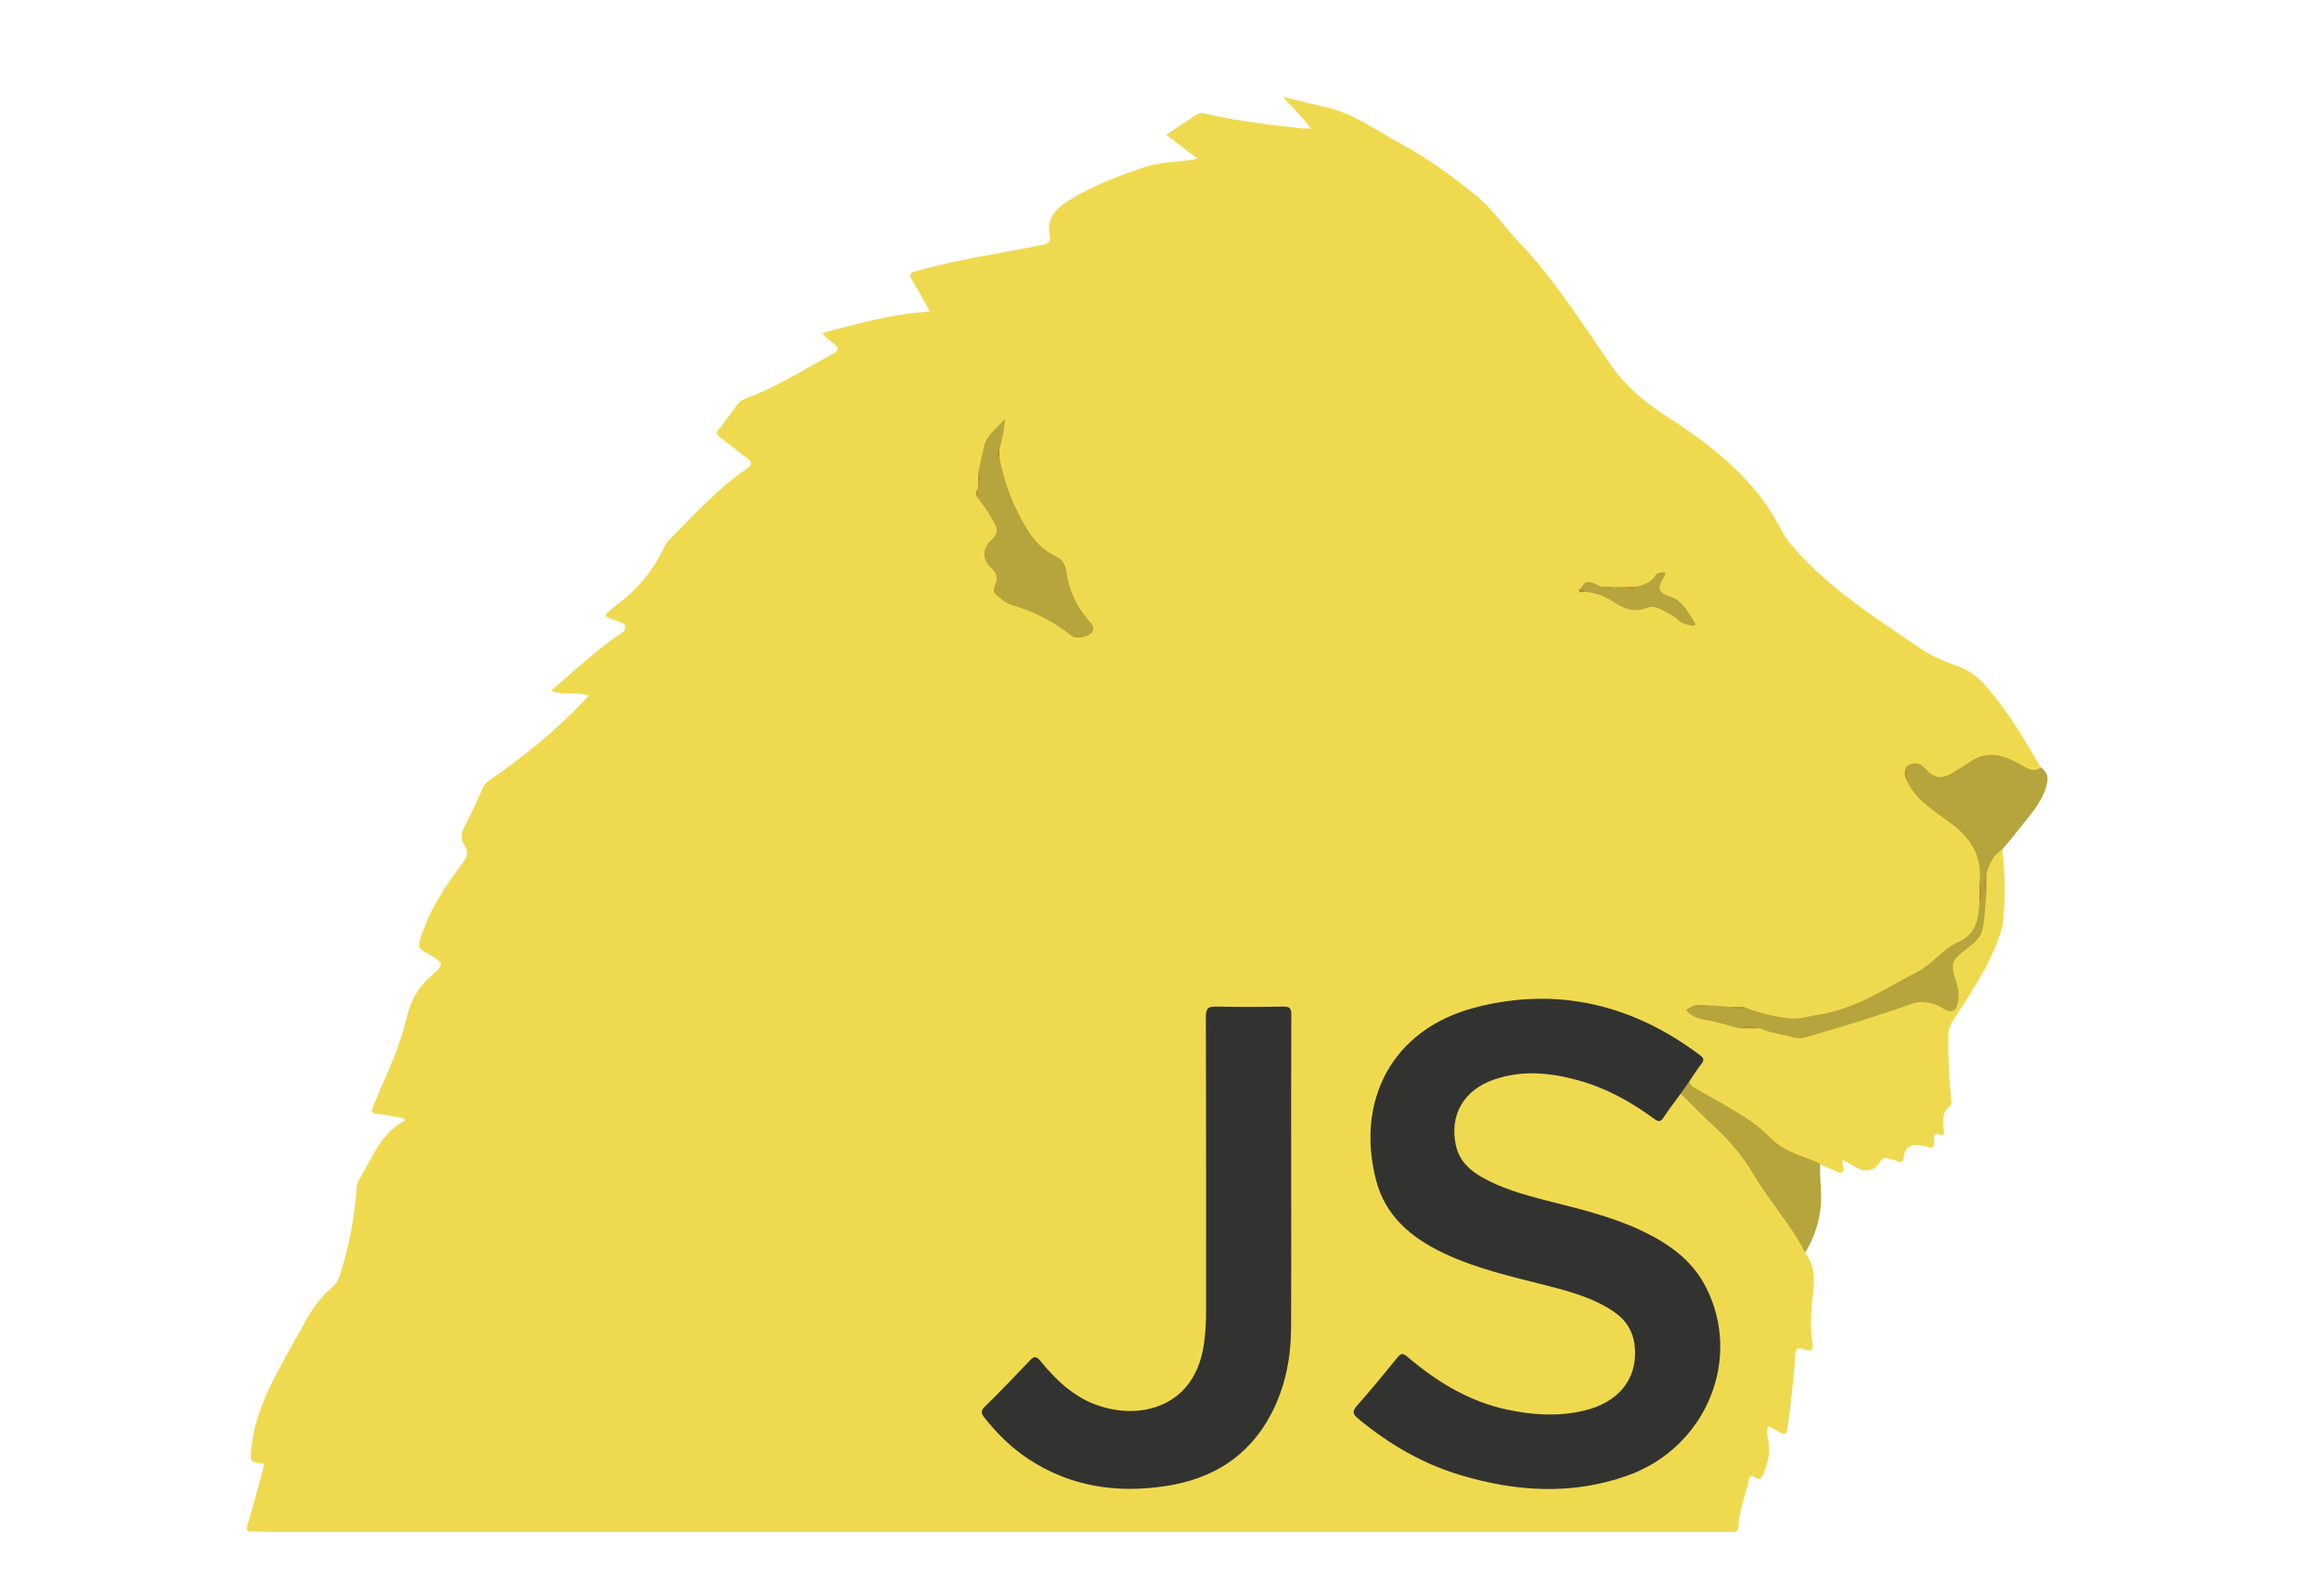
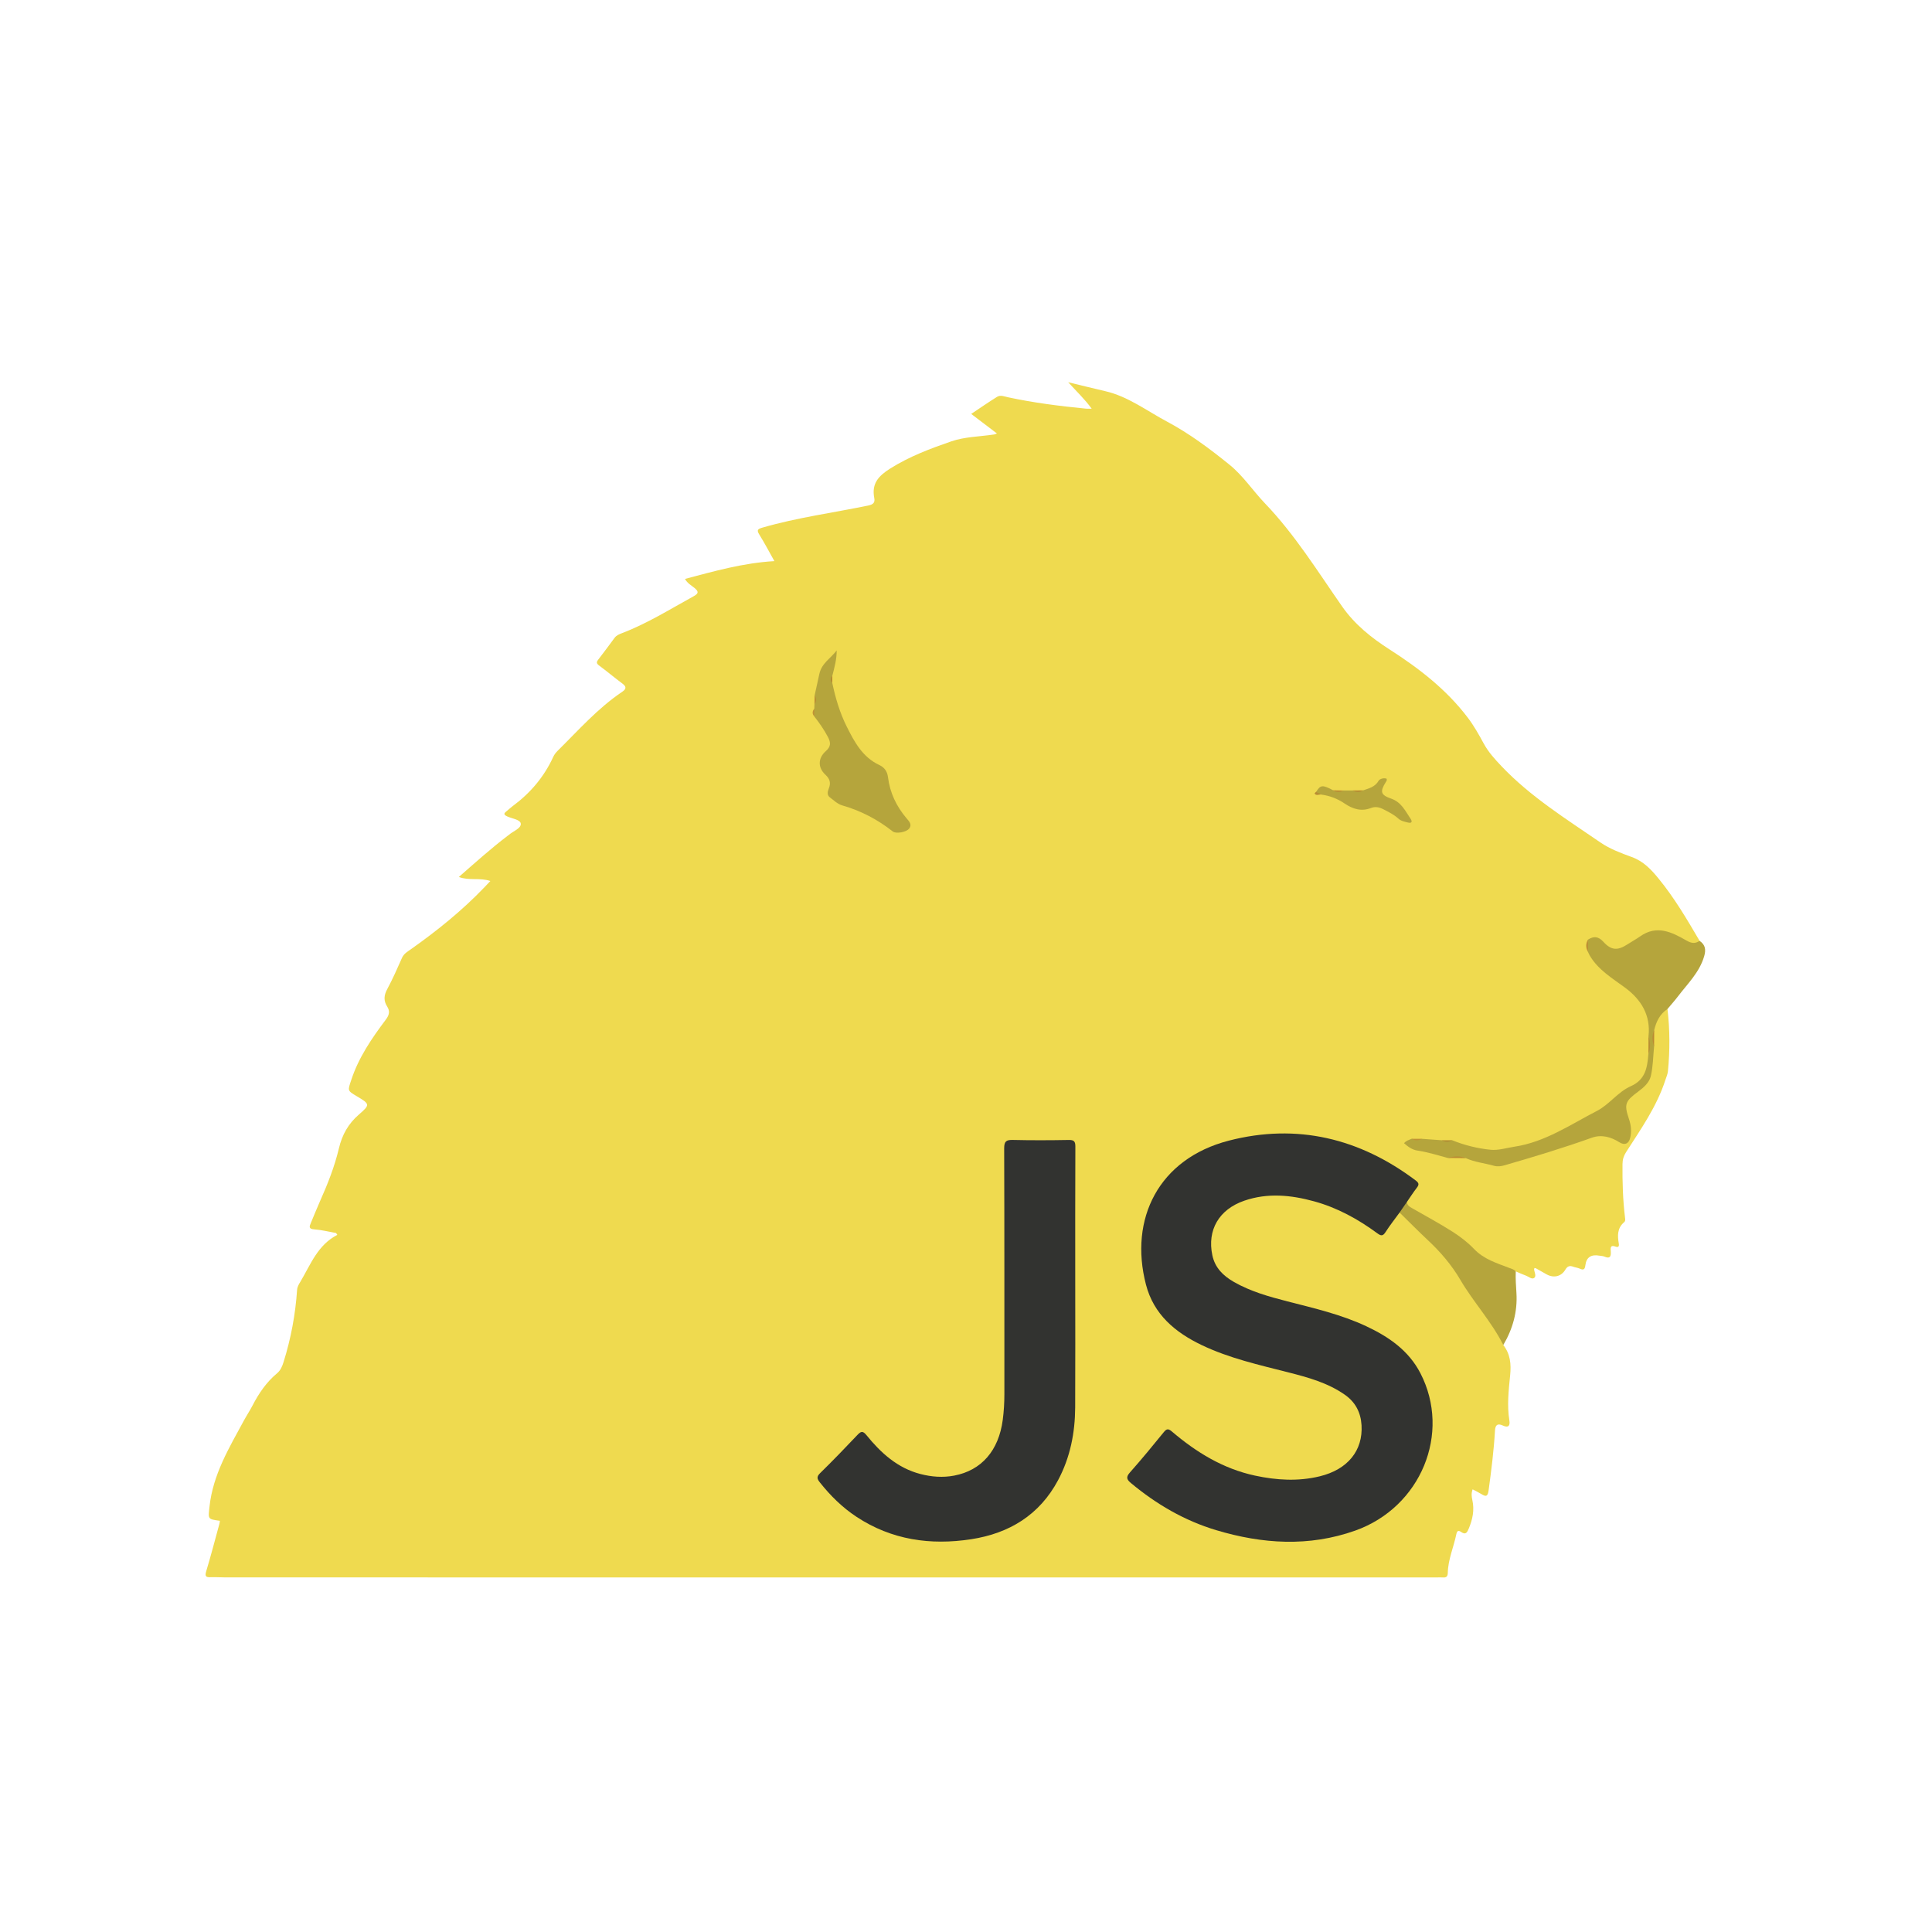
- <svg xmlns="http://www.w3.org/2000/svg" version="1.1" id="Calque_1" x="0px" y="0px" width="1281px" height="881px" viewBox="0 0 1281 881" enable-background="new 0 0 1281 881" xml:space="preserve">
+ <svg xmlns="http://www.w3.org/2000/svg" version="1.1" id="Calque_1" x="0px" y="0px" width="1281px" height="1281px" viewBox="0 0 1281 881" enable-background="new 0 0 1281 881" xml:space="preserve">
  <g>
    <path fill-rule="evenodd" clip-rule="evenodd" fill="#EFDA4F" d="M996.749,691.789c4.653,6.023,5.309,12.567,4.539,20.153   c-0.999,9.851-2.122,19.868-0.515,29.848c0.585,3.628-0.685,5.082-4.381,3.381c-3.419-1.573-4.939-0.407-5.153,3.354   c-0.754,13.271-2.438,26.439-4.223,39.609c-0.566,4.183-1.724,4.419-4.836,2.479c-1.804-1.125-3.743-2.031-5.765-3.113   c-0.98,2.586-0.673,4.945-0.189,7.102c1.489,6.651,0.171,12.822-2.383,18.941c-1.037,2.486-2.014,4.317-4.957,2.279   c-1.896-1.313-2.798-0.901-3.281,1.448c-1.762,8.581-5.485,16.743-5.658,25.653c-0.05,2.537-1.125,3.169-3.336,2.991   c-1.159-0.094-2.332-0.014-3.497-0.014c-267.772,0-535.544,0.001-803.316-0.008c-3.33,0-6.665-0.252-9.989-0.137   c-2.991,0.104-4.183-0.313-3.104-3.878c3.17-10.476,5.91-21.082,8.802-31.643c0.165-0.604,0.188-1.247,0.278-1.874   c-8.256-1.132-7.783-1.08-6.858-9.559c2.306-21.151,12.987-38.834,22.782-56.918c1.822-3.362,3.961-6.559,5.718-9.953   c4.169-8.05,9.17-15.449,16.193-21.304c2.423-2.021,3.492-4.646,4.408-7.576c4.876-15.601,7.859-31.542,8.958-47.837   c0.144-2.132,1.239-3.791,2.241-5.474c6.756-11.351,11.401-24.282,24.448-30.969c-0.284-0.409-0.569-0.817-0.854-1.227   c-4.791-0.843-9.555-2.081-14.38-2.405c-3.981-0.268-3.323-1.948-2.287-4.381c2.02-4.739,3.893-9.544,5.997-14.245   c5.096-11.39,9.693-22.995,12.567-35.125c2.144-9.045,6.218-16.338,13.347-22.485c7.518-6.481,7.146-6.913-1.496-12.052   c-6.44-3.83-5.999-3.686-3.658-10.817c4.912-14.967,13.646-27.66,22.941-40.033c2.226-2.962,2.843-5.533,0.887-8.58   c-2.493-3.887-2.21-7.453-0.009-11.549c3.615-6.728,6.722-13.74,9.803-20.739c1.26-2.862,3.747-4.206,5.993-5.794   c17.437-12.335,33.999-25.692,48.789-41.158c1.13-1.182,2.247-2.377,3.807-4.029c-6.986-2.393-14.026-0.073-20.891-2.68   c10.828-9.489,21.299-18.904,32.528-27.439c0.132-0.101,0.3-0.159,0.419-0.271c2.788-2.597,8.163-4.307,8.133-7.438   c-0.027-2.892-5.734-3.502-8.961-4.979c-3.061-1.402-1.911-2.324-0.247-3.676c1.292-1.048,2.501-2.208,3.838-3.194   c11.719-8.651,20.848-19.409,26.922-32.715c0.673-1.476,1.763-2.85,2.926-4c13.729-13.56,26.533-28.141,42.7-39.025   c2.801-1.885,3.026-3.394,0.161-5.52c-5.211-3.868-10.168-8.077-15.39-11.93c-1.805-1.333-1.907-2.239-0.601-3.925   c3.67-4.735,7.233-9.555,10.785-14.381c1.267-1.721,3.09-2.457,4.959-3.169c16.716-6.365,31.816-15.854,47.403-24.412   c3.148-1.728,3.818-2.981,0.721-5.521c-2.111-1.732-4.726-3.054-6.355-6.037c19.426-5.115,38.502-10.579,59.284-11.795   c-3.556-6.319-6.531-12.029-9.923-17.478c-1.975-3.171-1.238-3.798,2.159-4.781c22.997-6.652,46.719-9.777,70.083-14.616   c3.281-0.68,4.465-2.024,3.905-4.916c-1.853-9.563,2.658-14.63,10.638-19.642c12.722-7.992,26.54-13.17,40.424-17.966   c8.936-3.087,18.919-3.143,28.429-4.573c0.418-0.062,0.811-0.289,1.836-0.67c-5.759-4.374-11.136-8.456-17.057-12.952   c5.937-3.95,11.464-7.806,17.186-11.348c2.252-1.393,4.915-0.188,7.263,0.316c17.065,3.663,34.34,5.839,51.686,7.546   c0.984,0.097,1.988,0.013,3.744,0.013c-4.525-6.237-9.756-11.16-15.58-17.55c9.108,2.206,16.759,4.145,24.45,5.903   c15.262,3.489,27.539,13,40.984,20.155c14.909,7.933,28.374,18.015,41.448,28.571c9.105,7.351,15.563,17.314,23.621,25.723   c19.817,20.68,34.828,44.959,51.099,68.276c8.392,12.028,19.471,20.856,31.537,28.591c19.559,12.538,37.75,26.605,51.871,45.268   c3.995,5.279,7.295,11.137,10.454,16.978c3.137,5.8,7.428,10.483,11.926,15.216c19.236,20.236,42.776,34.864,65.514,50.484   c6.209,4.266,13.596,7.043,20.756,9.64c7.763,2.815,12.821,8.213,17.858,14.368c10.496,12.827,18.808,27.004,27.136,41.21   c-1.951,3.188-4.476,3.518-7.624,1.723c-2.452-1.399-5.297-2.183-7.587-3.766c-9.602-6.64-18.247-2.902-26.846,2.103   c-1.58,0.919-3.059,2.008-4.584,3.02c-7.181,4.764-11.208,4.6-17.736-1.15c-2.574-2.27-4.94-4.05-8.285-1.646   c-1.886,2.173-1.137,4.467-0.313,6.762c5.083,8.704,12.376,15.122,20.771,20.486c9.903,6.329,16.989,14.686,19.476,26.61   c0.715,3.427,0.129,6.592,0.072,9.884c-0.022,3.441,0.021,6.88-0.007,10.315c0.015,0.663-0.013,1.329-0.096,1.991   c-1.817,14.471-1.812,14.479-14.271,22.195c-1.846,1.144-3.715,2.283-5.299,3.742c-15.362,14.146-34.265,22.288-52.942,30.561   c-14.355,6.358-29.69,8.31-45.31,5.119c-4.876-0.995-9.43-3.265-14.316-4.357c-2.122-0.175-4.241-0.127-6.364-0.031   c-4.187,0.287-8.238-1.067-12.403-0.984c-2.079-0.127-4.162-0.132-6.237,0.002c-1.065,0.323-2.533,0.242-2.754,1.65   c-0.183,1.164,1.07,1.54,1.894,2.036c0.997,0.603,2.07,1.109,3.218,1.297c7.382,1.207,14.474,3.633,21.791,5.131   c3.447,0.2,6.901-0.12,10.338,0.245c14.395,5.526,28.435,5.488,43.063-0.314c12.468-4.946,25.779-7.751,38.309-12.732   c7.25-2.882,14.045-1.183,20.676,1.738c4.025,1.773,5.137,1.407,6.176-2.941c0.983-4.118-0.216-7.895-1.539-11.684   c-2.454-7.028-1.331-11.99,4.69-16.172c7.874-5.467,12.169-12.458,11.768-22.202c-0.122-2.973,1.103-5.879,0.873-8.905   c0.078-3.269-0.122-6.54,0.159-9.802c1.033-4.613,1.806-9.351,5.777-12.626c1.234-1.018,2.264-2.432,4.174-2.102   c1.613,13.743,1.652,27.492,0.297,41.262c-0.202,2.051-1.051,3.809-1.656,5.69c-5.672,17.632-16.242,32.602-26.094,47.953   c-1.589,2.477-2.347,4.927-2.375,7.896c-0.11,11.806,0.231,23.578,1.646,35.305c0.145,1.194,0.428,2.422-0.568,3.264   c-4.613,3.899-4.435,8.977-3.534,14.194c0.338,1.957-0.422,2.642-2.098,2.004c-3.84-1.464-3.335,1.238-3.206,3.316   c0.202,3.242-0.549,4.885-4.162,3.314c-1.034-0.45-2.269-0.441-3.411-0.646c-5.406-0.969-8.628,1.034-9.273,6.298   c-0.346,2.824-1.188,3.467-3.74,2.308c-1.341-0.609-2.888-0.748-4.281-1.263c-2.338-0.864-3.854-0.461-5.241,1.902   c-2.747,4.676-7.831,5.776-12.538,3.108c-2.311-1.311-4.616-2.632-6.938-3.926c-0.277-0.154-0.635-0.165-0.962-0.241   c-0.114,0.289-0.333,0.587-0.31,0.864c0.167,1.943,1.656,4.42,0.11,5.678c-1.532,1.247-3.589-0.78-5.383-1.434   c-2.334-0.849-4.594-1.898-6.887-2.861c-9.747-2.789-19.515-5.44-27.164-12.788c-10.41-10-22.754-17.227-35.333-24.07   c-2.487-1.354-4.921-2.792-7.299-4.32c-1.887-1.213-3.411-2.717-3.039-5.275c0.945-2.915,2.805-5.312,4.665-7.634   c2.179-2.72,1.731-4.591-0.952-6.632c-7.455-5.672-15.3-10.769-23.771-14.685c-31.258-14.45-63.738-18.94-97.345-10.121   c-19.513,5.121-35.341,15.922-46.446,33.213c-13.894,21.634-14.494,60.627,3.617,81.45c8.676,9.977,19.705,16.309,31.59,21.331   c11.835,5.003,24.183,8.522,36.634,11.674c12.911,3.268,25.987,5.97,38.351,11.157c3.7,1.553,7.235,3.353,10.712,5.348   c10.425,5.982,15.334,15.114,14.901,26.904c-0.429,11.684-5.892,20.479-16.218,26.365c-13.43,7.657-27.942,8.211-42.698,6.86   c-24.917-2.28-46.272-12.917-65.384-28.603c-5.467-4.487-5.751-4.341-10.269,1.053c-5.988,7.148-11.837,14.416-17.977,21.438   c-3.072,3.513-3.004,4.735,0.642,7.765c24.632,20.467,52.857,32.576,84.68,36.22c20.953,2.4,41.524,1.098,61.569-6.104   c29.263-10.515,49.387-36.422,49.179-68.839c-0.066-10.292-1.102-20.267-5.251-29.77c-6.309-14.444-17.502-24.061-31.044-31.316   c-14.661-7.854-30.511-12.423-46.495-16.568c-12.254-3.178-24.646-5.856-36.414-10.685c-4.325-1.773-8.562-3.742-12.514-6.231   c-19.6-12.341-19.007-40.041,1.072-51.635c11.794-6.809,24.6-7.727,37.767-6.438c20.821,2.038,39.003,10.75,56.061,22.267   c5.268,3.557,5.158,3.522,9.184-1.69c2.321-3.006,3.854-6.681,7.23-8.825c2.408-0.771,3.698,1.021,5.061,2.37   c8.729,8.64,17.44,17.3,26.052,26.058c3.281,3.337,5.528,7.462,8.065,11.345c7.082,10.836,14.289,21.567,22.021,31.969   C992.048,680.392,995.597,685.555,996.749,691.789z" />
    <path fill-rule="evenodd" clip-rule="evenodd" fill="#B5A53C" d="M942.822,555.086c4.386,0.317,8.773,0.635,13.16,0.952   c2.288,0.651,4.574,0.682,6.858-0.015c8.207,3.325,16.818,5.45,25.521,6.329c5.14,0.52,10.52-1.249,15.783-2.043   c20.334-3.064,37.071-14.644,54.751-23.754c8.117-4.185,13.871-12.597,22.378-16.353c9.833-4.342,10.954-12.495,11.676-21.318   c0.782-3.942,0.626-7.891,0.084-11.843c1.533-13.946-4.883-24.292-15.508-32.151c-8.536-6.313-17.748-11.721-23.368-21.185   c-0.497-0.837-0.873-1.745-1.305-2.621c-0.729-2.689-0.741-5.376,0.013-8.062c3.854-2.432,6.916-2.256,10.295,1.482   c5.175,5.726,9.523,5.827,15.901,1.645c2.763-1.811,5.702-3.364,8.393-5.271c11.033-7.818,20.985-2.871,30.717,2.72   c3.137,1.802,5.763,2.31,8.731,0.214c3.801,2.625,4.347,5.778,3.016,10.307c-3.131,10.652-10.92,18.047-17.292,26.447   c-2.209,2.911-4.669,5.631-7.015,8.438c-5.058,3.329-7.45,8.332-8.794,13.995c-0.785,3.613-0.631,7.233-0.077,10.856   c-0.655,6.573-0.688,13.292-2.182,19.671c-0.997,4.262-4.69,7.529-8.353,10.234c-8.677,6.414-9.451,8.355-6.145,18.138   c1.418,4.194,1.848,8.269,0.818,12.582c-0.962,4.03-3.825,5.027-7.208,2.866c-5.551-3.548-11.887-5.248-18.164-3.005   c-19.041,6.811-38.371,12.648-57.783,18.263c-2.462,0.712-4.767,1.026-7.245,0.333c-6.194-1.734-12.688-2.365-18.626-5.044   c-3.949-0.844-7.908-0.648-11.869-0.102c-6.69-1.8-13.303-3.898-20.192-4.917c-3.364-0.498-6.085-2.411-8.836-4.867   c1.326-1.723,3.277-2.166,5.002-2.953C938.244,555.714,940.531,555.646,942.822,555.086z" />
    <path fill-rule="evenodd" clip-rule="evenodd" fill="#B5A53C" d="M932.87,596.9c0.104,2.373,1.886,3.292,3.64,4.3   c8.898,5.111,17.948,9.984,26.599,15.487c5.124,3.26,10.085,7.071,14.265,11.451c6.517,6.83,15.04,9.362,23.334,12.555   c1.55,0.597,3.172,0.954,4.3,2.298c-0.192,4.81,0.167,9.591,0.458,14.395c0.746,12.333-2.431,23.792-8.716,34.404   c-7.788-15.514-19.731-28.289-28.462-43.172c-5.779-9.851-13.07-18.388-21.379-26.166c-6.436-6.026-12.628-12.312-18.929-18.48   C927.992,600.495,929.452,598.021,932.87,596.9z" />
    <path fill-rule="evenodd" clip-rule="evenodd" fill="#323330" d="M932.87,596.9c-1.631,2.357-3.26,4.714-4.891,7.071   c-3.127,4.306-6.445,8.49-9.31,12.965c-1.708,2.671-2.969,2.617-5.351,0.863c-12.819-9.438-26.62-17.045-42.061-21.279   c-15.333-4.204-30.798-5.72-46.194-0.422c-16.872,5.807-24.757,19.499-21.227,36.212c1.761,8.332,7.244,13.641,14.273,17.662   c11.089,6.346,23.277,9.758,35.519,12.903c17.717,4.553,35.57,8.65,52.243,16.469c14.894,6.984,28.116,16.044,35.916,31.145   c20.552,39.784,0.328,88.902-43.208,104.363c-30.684,10.896-61.579,8.9-92.243-0.307c-21-6.305-39.601-17.159-56.422-31.174   c-2.786-2.322-3.533-3.899-0.755-7.031c7.732-8.719,15.15-17.724,22.494-26.775c1.972-2.43,3.104-2.336,5.408-0.375   c16.166,13.757,33.919,24.654,54.98,29.188c14.303,3.078,28.694,3.978,43.063,0.467c18.51-4.522,28.655-17.058,27.653-33.869   c-0.508-8.505-4.066-15.308-11.108-20.229c-11.287-7.888-24.311-11.459-37.366-14.793c-19.496-4.978-39.173-9.347-57.467-18.091   c-17.648-8.435-31.848-20.315-36.989-40.095c-11.335-43.6,8.415-83.5,55.008-95.494c45.083-11.605,86.68-1.589,123.891,26.47   c2.148,1.619,2.277,2.723,0.712,4.752C937.107,590.52,935.047,593.754,932.87,596.9z" />
    <path fill-rule="evenodd" clip-rule="evenodd" fill="#323330" d="M712.928,649.749c0,27.829,0.109,55.659-0.041,83.488   c-0.092,16.858-3.305,33.108-11.299,48.122c-12.308,23.115-32.391,35.324-57.596,39.206c-26.994,4.157-52.796,0.523-76.109-14.861   c-9.396-6.2-17.31-14.011-24.292-22.828c-1.812-2.289-2.287-3.702,0.161-6.098c8.447-8.274,16.665-16.789,24.79-25.382   c2.37-2.506,3.58-2.756,5.968,0.183c9.582,11.794,20.556,21.82,35.84,25.775c7.359,1.904,14.833,2.454,22.274,1.046   c18.227-3.453,29.601-16.66,32.257-37.05c0.732-5.62,1.069-11.261,1.067-16.937c-0.026-54.326,0.053-108.652-0.136-162.978   c-0.017-4.727,1.386-5.705,5.783-5.602c12.325,0.291,24.664,0.234,36.991,0.018c3.505-0.062,4.439,0.889,4.422,4.408   C712.865,590.09,712.928,619.919,712.928,649.749z" />
    <path fill-rule="evenodd" clip-rule="evenodd" fill="#B5A53C" d="M540.13,261.087c1.029-4.8,2.081-9.599,3.167-14.38   c1.611-7.094,7.625-10.292,11.46-15.466c0.053,5.877-1.476,11.321-2.878,16.788c-0.718,1.622-0.693,3.247-0.018,4.874   c2.081,9.92,4.966,19.628,9.476,28.688c5.097,10.239,10.557,20.461,21.655,25.628c3.656,1.703,5.335,4.516,5.777,8.061   c1.292,10.372,5.561,19.299,12.25,27.219c1.636,1.938,3.956,4.121,1.781,6.889c-1.953,2.487-8.752,3.562-10.829,1.925   c-10.033-7.912-21.129-13.745-33.415-17.263c-3.338-0.956-5.683-3.4-8.317-5.361c-2.062-1.536-1.516-3.845-0.681-5.955   c1.42-3.585,0.744-6.281-2.29-9.078c-5.081-4.683-4.972-10.958,0.201-15.555c3.375-3,3.566-5.496,1.514-9.391   c-2.579-4.897-5.678-9.343-9.056-13.656c-0.729-1.728-0.702-3.458-0.018-5.191c0.037-0.983,0.073-1.967,0.11-2.95   C540.763,264.985,540.613,263.039,540.13,261.087z" />
    <path fill-rule="evenodd" clip-rule="evenodd" fill="#B5A53C" d="M890.804,324.133c2.062-0.011,4.126-0.021,6.19-0.032   c2.289,0.559,4.573,0.696,6.85-0.062c3.857-1.352,7.852-2.218,10.219-6.338c0.709-1.234,3.271-2.088,5.275-1.42   c0.484,1.135-0.155,1.734-0.583,2.425c-3.86,6.227-3.352,8.395,3.691,10.831c6.692,2.315,9.307,8.137,12.789,13.268   c1.154,1.7,1.222,3.317-1.833,2.542c-2.265-0.575-4.518-0.993-6.329-2.658c-2.85-2.619-6.31-4.274-9.705-6.043   c-2.768-1.443-5.387-2.083-8.541-0.852c-6.302,2.459-12.093,0.523-17.356-3.069c-4.779-3.26-9.975-5.176-15.658-5.924   c-0.783-0.988-3.378,0.707-2.989-2.017c2.722-4.386,4.145-4.489,11.097-0.798C886.195,324.884,888.498,324.583,890.804,324.133z" />
    <path fill-rule="evenodd" clip-rule="evenodd" fill="#B98E33" d="M1093.034,487.042c1.294,3.958,1.466,7.907-0.084,11.843   C1092.979,494.938,1093.006,490.99,1093.034,487.042z" />
    <path fill-rule="evenodd" clip-rule="evenodd" fill="#BA8C33" d="M959.985,567.793c3.968-1.298,7.928-1.496,11.87,0.103   C967.898,567.861,963.941,567.827,959.985,567.793z" />
    <path fill-rule="evenodd" clip-rule="evenodd" fill="#BA8B32" d="M1096.741,493.856c-1.341-3.629-1.471-7.25,0.077-10.857   C1096.792,486.618,1096.767,490.238,1096.741,493.856z" />
    <path fill-rule="evenodd" clip-rule="evenodd" fill="#BB8C33" d="M1052.866,423.022c-0.005,2.687-0.009,5.374-0.013,8.062   C1051.36,428.395,1051.368,425.708,1052.866,423.022z" />
    <path fill-rule="evenodd" clip-rule="evenodd" fill="#BC8D33" d="M890.804,324.133c-2.322,1.224-4.622,1.401-6.884-0.146   C886.214,324.035,888.509,324.084,890.804,324.133z" />
    <path fill-rule="evenodd" clip-rule="evenodd" fill="#B78B32" d="M903.844,324.038c-2.271,1.443-4.557,1.366-6.851,0.062   C899.277,324.08,901.561,324.06,903.844,324.038z" />
    <path fill-rule="evenodd" clip-rule="evenodd" fill="#C19135" d="M942.822,555.086c-2.295,1.29-4.582,1.327-6.864-0.03   C938.246,555.066,940.534,555.076,942.822,555.086z" />
    <path fill-rule="evenodd" clip-rule="evenodd" fill="#B18C33" d="M962.841,556.023c-2.283,1.399-4.57,1.388-6.859,0.014   C958.27,556.033,960.556,556.028,962.841,556.023z" />
    <path fill-rule="evenodd" clip-rule="evenodd" fill="#B88C33" d="M872.823,324.784c0.488,1.426,2.312,0.877,2.99,2.019   c-1.43-0.132-3.098,1.08-4.181-0.696C871.545,325.963,872.404,325.239,872.823,324.784z" />
    <path fill-rule="evenodd" clip-rule="evenodd" fill="#B98D33" d="M540.13,261.087c1.25,1.967,1.363,3.913-0.108,5.829   C540.058,264.972,540.094,263.029,540.13,261.087z" />
    <path fill-rule="evenodd" clip-rule="evenodd" fill="#C19335" d="M539.912,269.864c0.006,1.729,0.012,3.459,0.018,5.191   C538.405,273.331,538.54,271.6,539.912,269.864z" />
    <path fill-rule="evenodd" clip-rule="evenodd" fill="#B68A32" d="M551.861,252.903c-1.365-1.63-1.372-3.255,0.018-4.875   C551.873,249.654,551.867,251.279,551.861,252.903z" />
  </g>
</svg>
